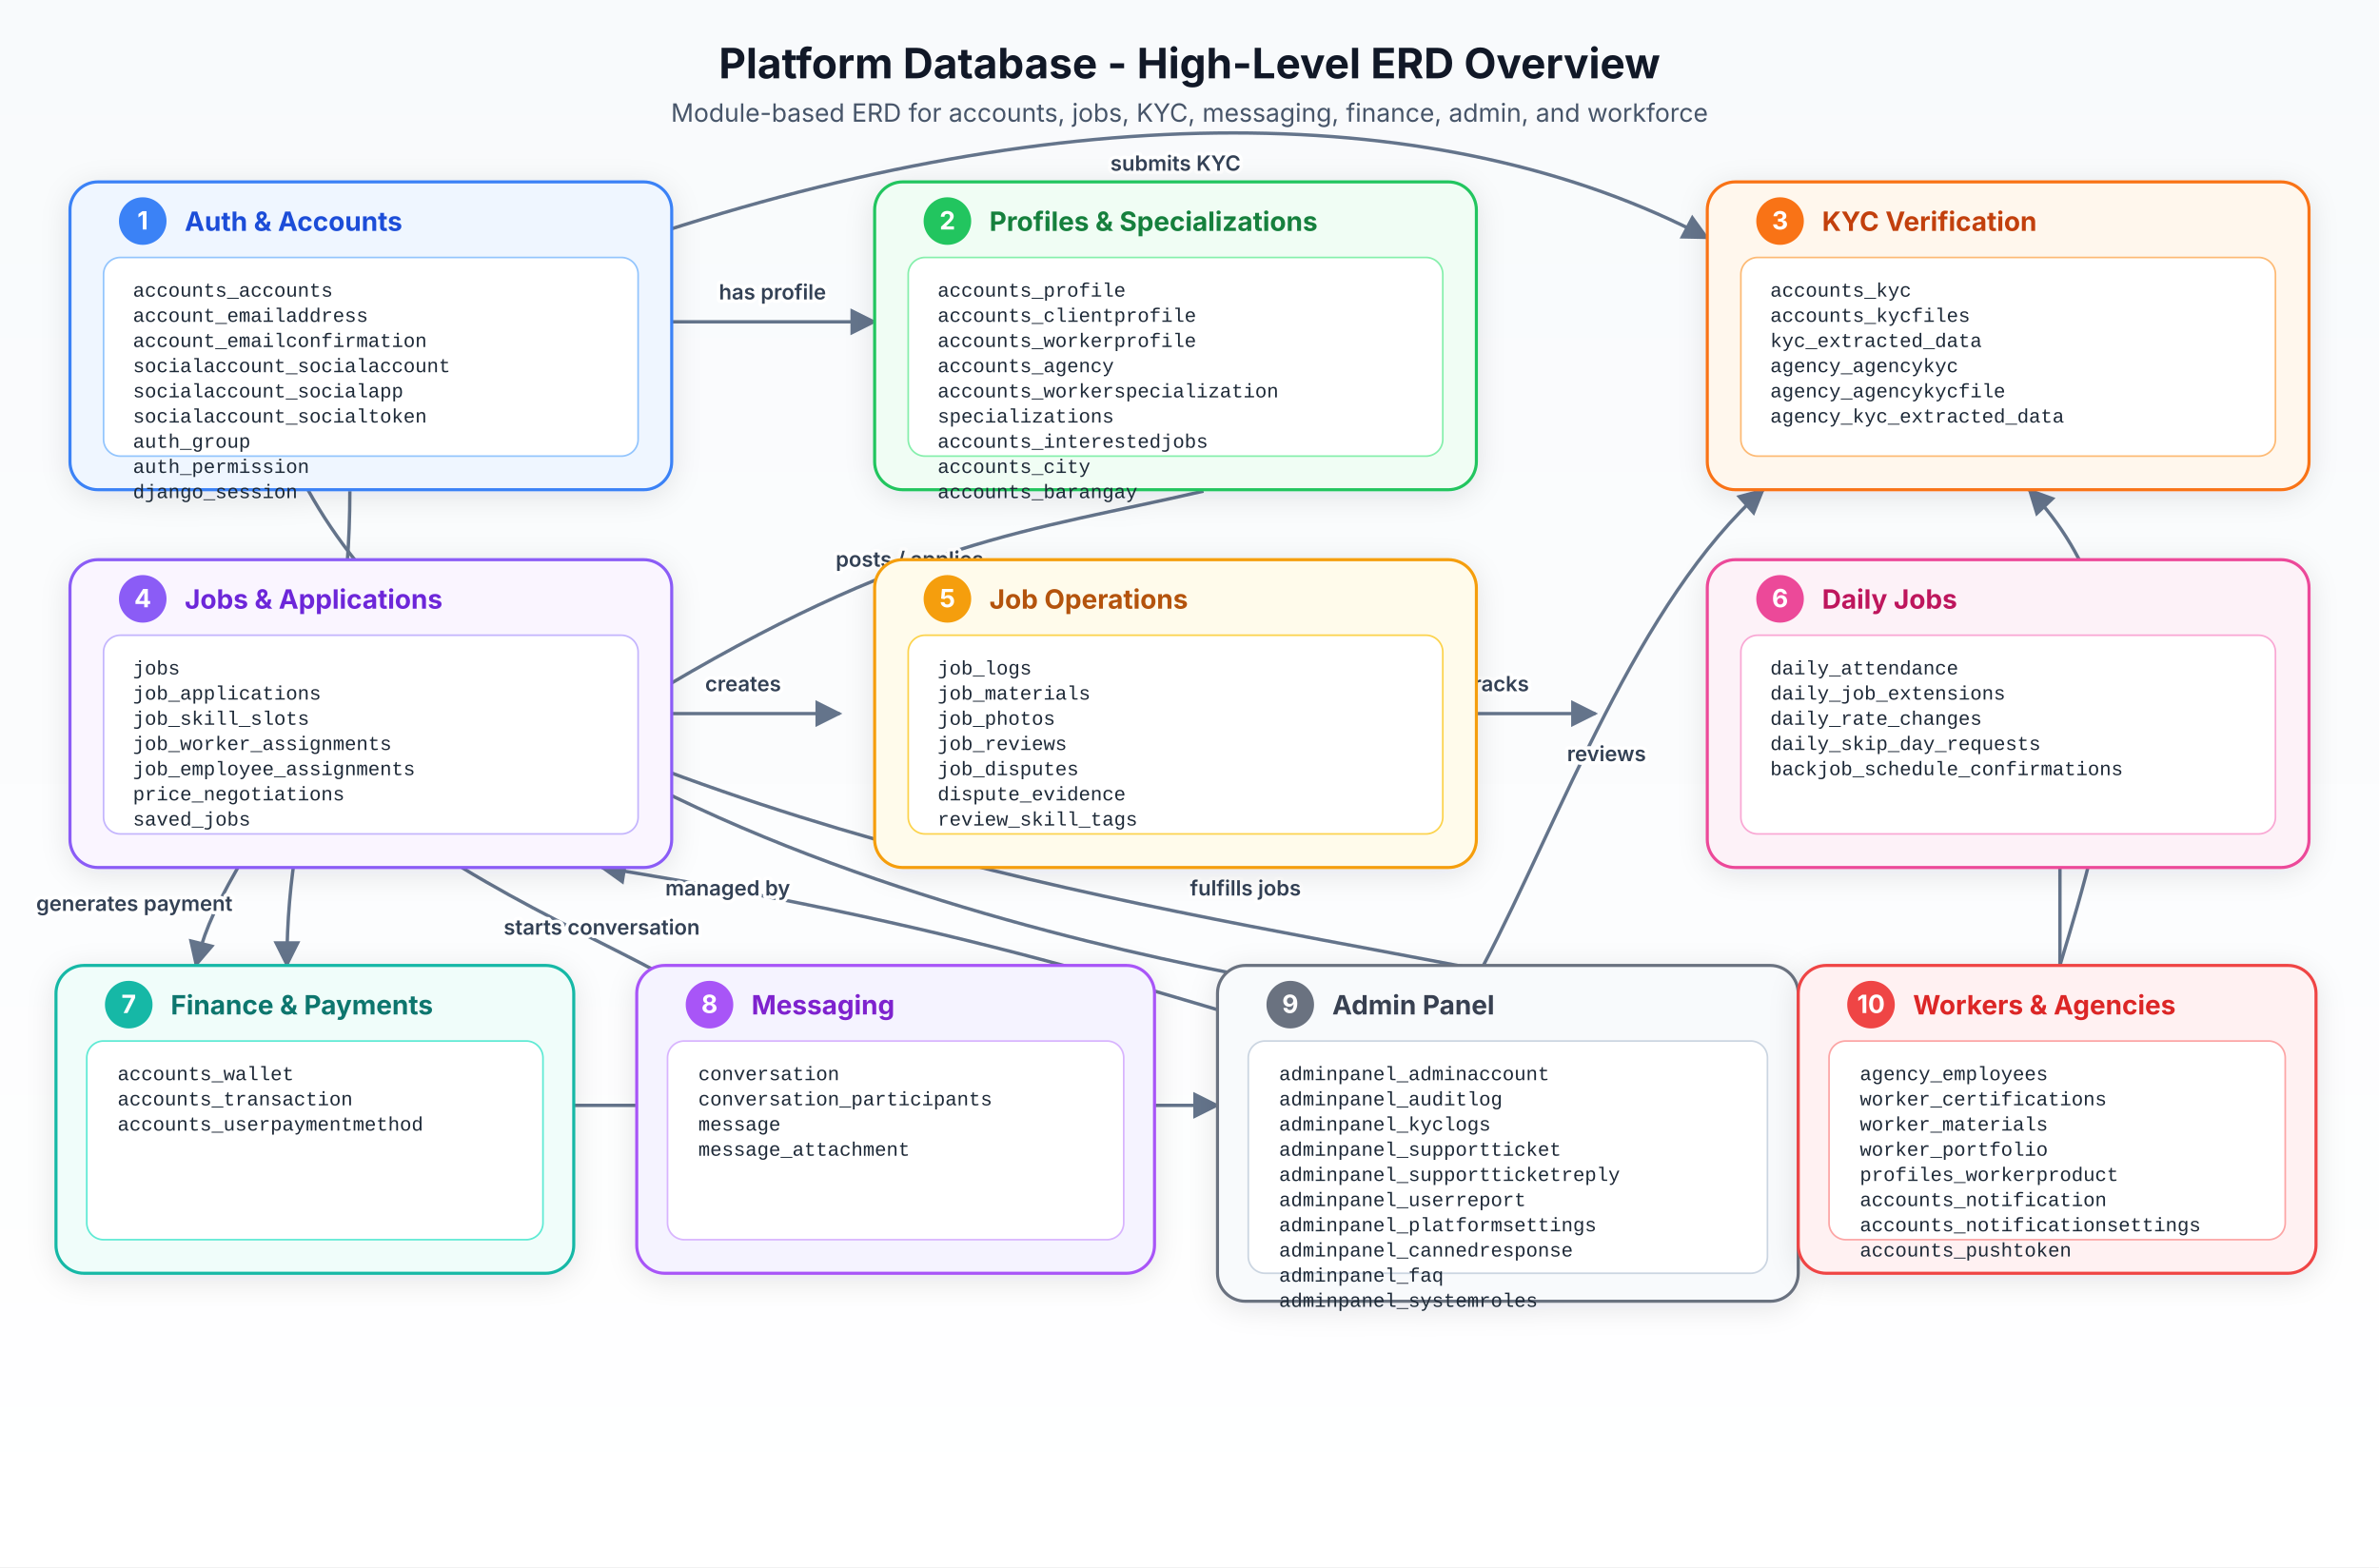
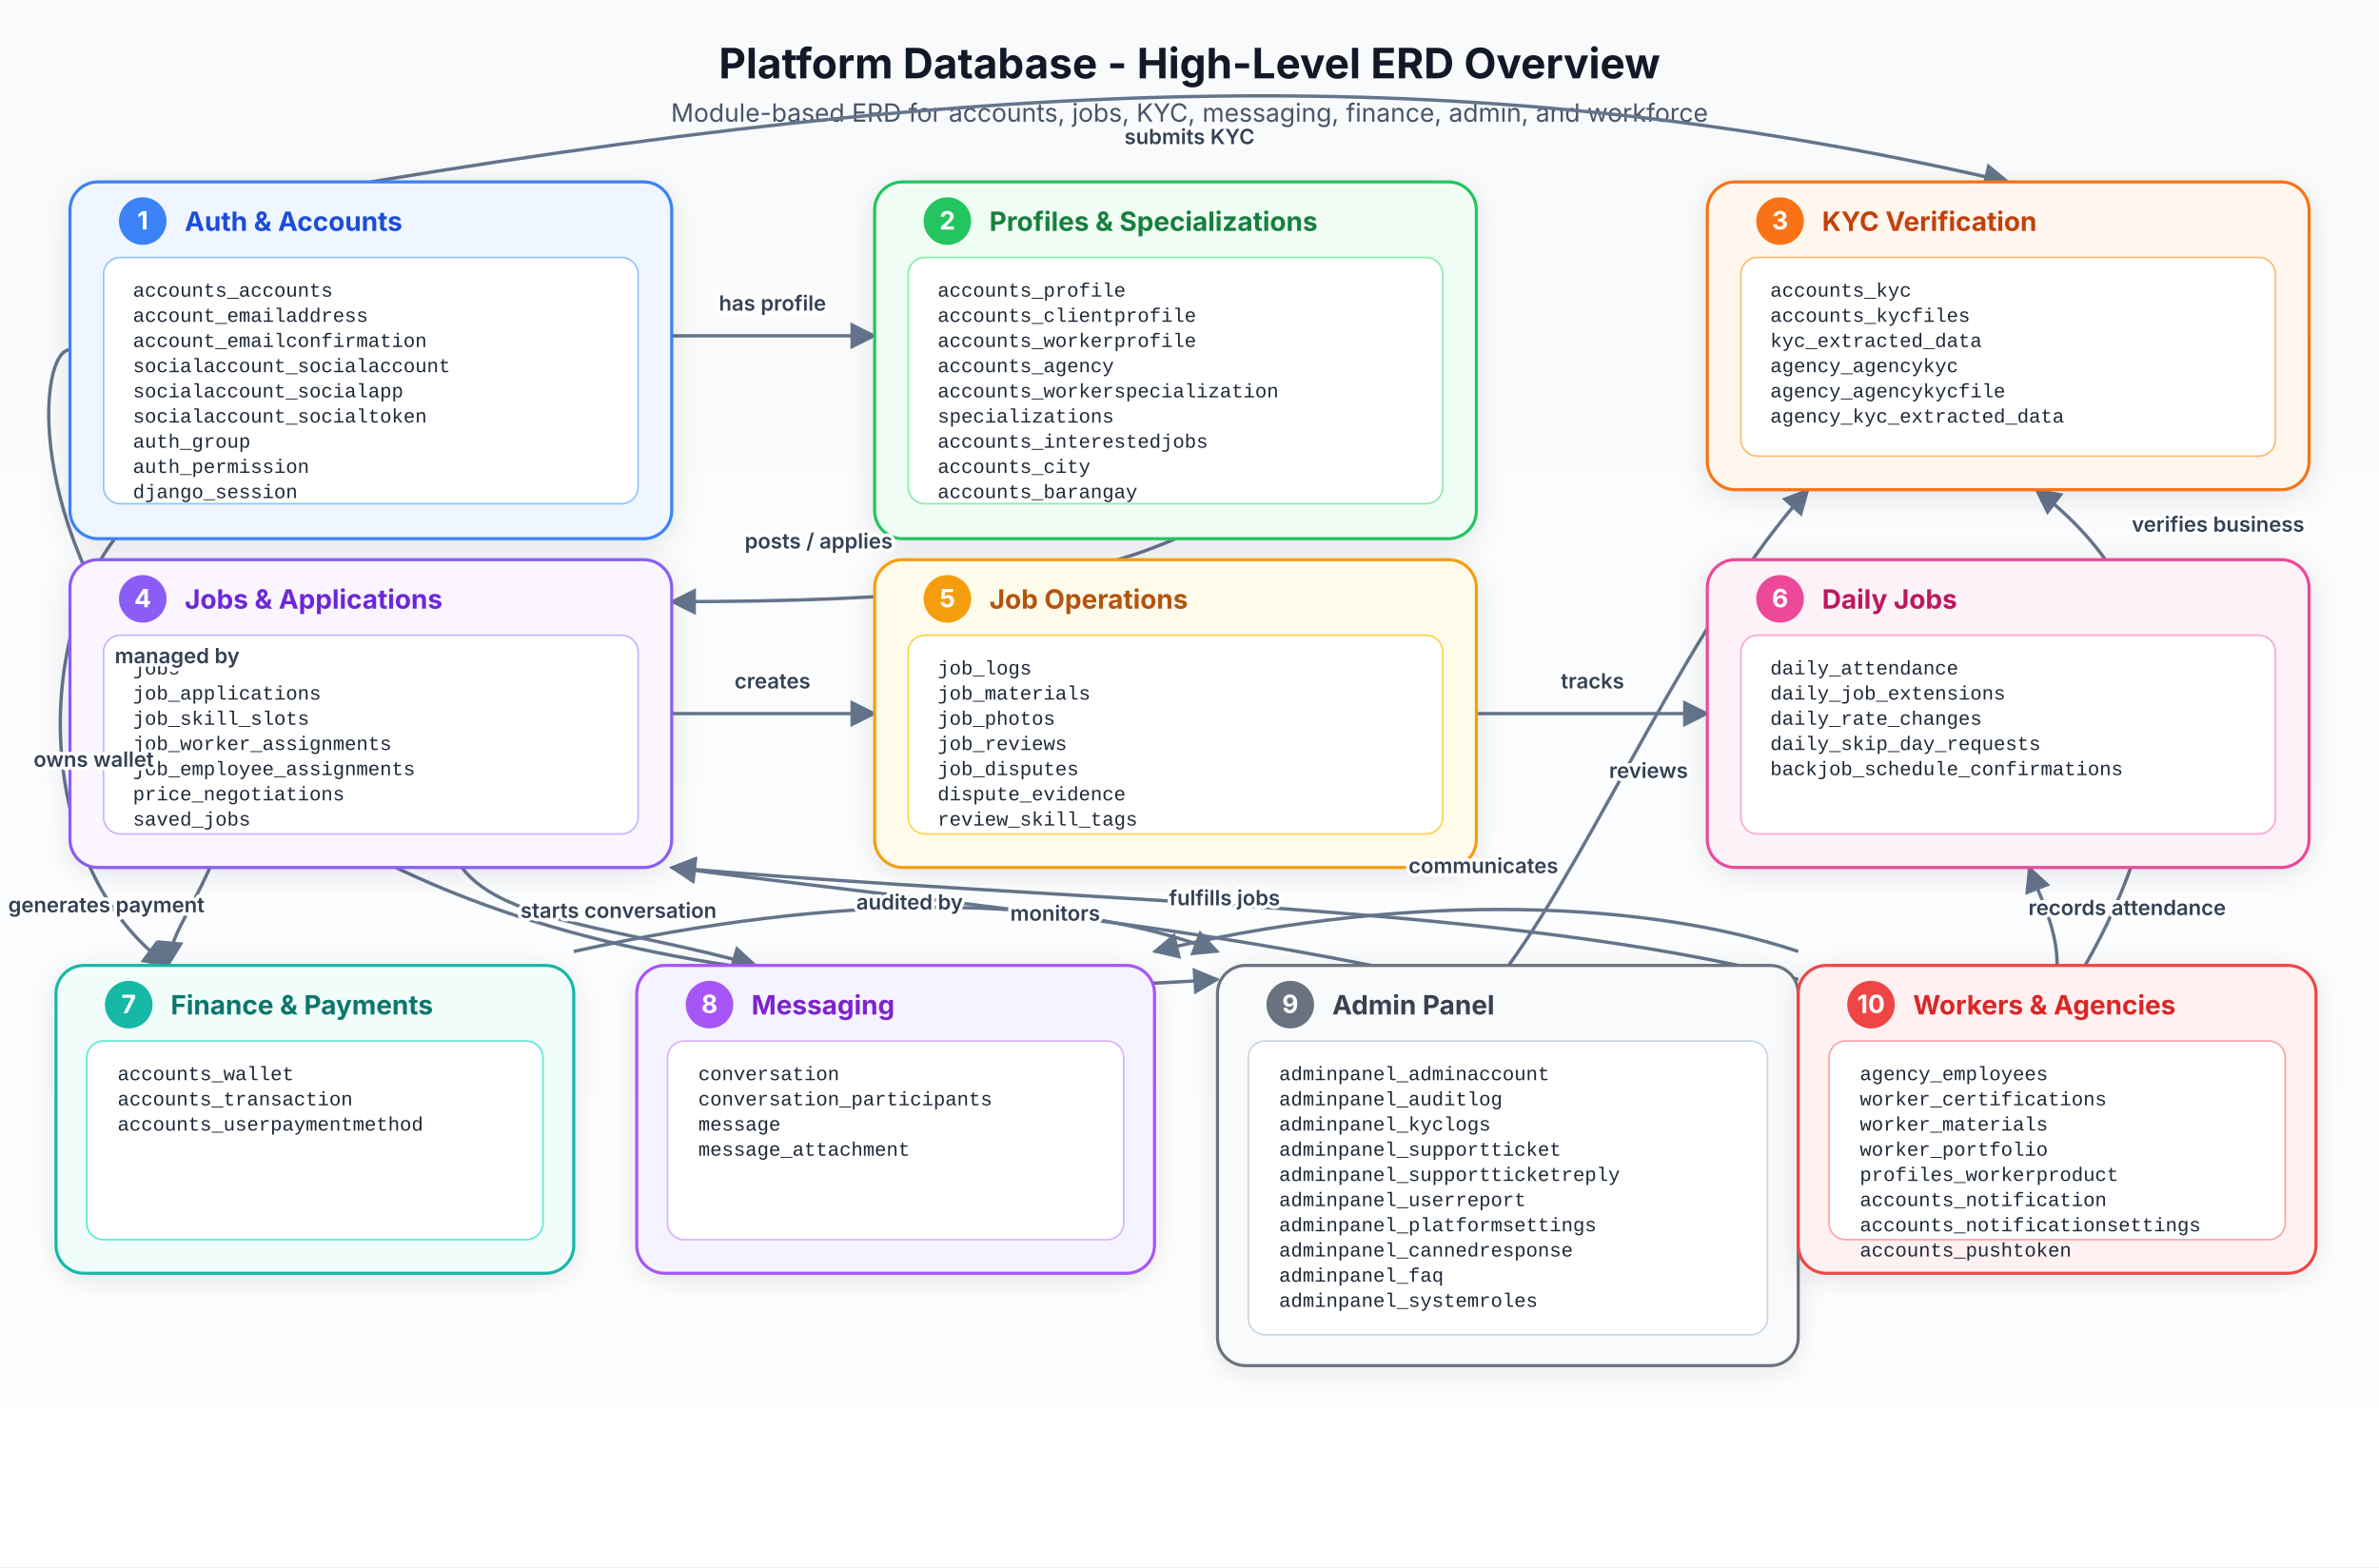
<svg xmlns="http://www.w3.org/2000/svg" width="1700" height="1120" viewBox="0 0 1700 1120" role="img" aria-labelledby="title desc">
  <defs>
    <linearGradient id="bg" x1="0" y1="0" x2="0" y2="1">
      <stop offset="0%" stop-color="#f8fafc" />
      <stop offset="100%" stop-color="#ffffff" />
    </linearGradient>
    <filter id="shadow" x="-20%" y="-20%" width="140%" height="160%">
      <feDropShadow dx="0" dy="4" stdDeviation="10" flood-color="#0f172a" flood-opacity="0.10" />
    </filter>
    <marker id="arrow" viewBox="0 0 10 10" refX="9" refY="5" markerWidth="8" markerHeight="8" orient="auto-start-reverse">
      <path d="M 0 0 L 10 5 L 0 10 z" fill="#64748b" />
    </marker>
    <style>
      .title { font: 700 30px Inter, Arial, sans-serif; fill: #111827; }
      .subtitle { font: 400 18px Inter, Arial, sans-serif; fill: #475569; }
      .card-title { font: 700 19px Inter, Arial, sans-serif; }
      .num { font: 700 18px Inter, Arial, sans-serif; fill: #ffffff; }
      .list { font: 14px "SFMono-Regular", Consolas, "Liberation Mono", Menlo, monospace; fill: #1f2937; }
      .connector { fill: none; stroke: #64748b; stroke-width: 2.4; marker-end: url(#arrow); }
      .label {
        font: 600 15px Inter, Arial, sans-serif;
        fill: #334155;
        paint-order: stroke;
        stroke: #ffffff;
        stroke-width: 5px;
        stroke-linejoin: round;
      }
      .inner { fill: #ffffff; stroke-width: 1.2; }
    </style>
  </defs>
  <rect width="1700" height="1120" fill="url(#bg)" />
  <text x="850" y="56" text-anchor="middle" class="title">Platform Database - High-Level ERD Overview</text>
  <text x="850" y="87" text-anchor="middle" class="subtitle">Module-based ERD for accounts, jobs, KYC, messaging, finance, admin, and workforce</text>
-   <path class="connector" d="M 480 230 C 540 230, 565 230, 625 230" />
-   <text x="552" y="214" text-anchor="middle" class="label">has profile</text>
-   <path class="connector" d="M 460 170 C 760 70, 1030 70, 1220 170" />
-   <text x="840" y="122" text-anchor="middle" class="label">submits KYC</text>
-   <path class="connector" d="M 250 351 C 250 500, 205 560, 205 690" />
-   <text x="166" y="544" text-anchor="middle" class="label">owns wallet</text>
-   <path class="connector" d="M 860 351 C 735 380, 650 385, 460 500" />
-   <text x="650" y="405" text-anchor="middle" class="label">posts / applies</text>
-   <path class="connector" d="M 460 510 C 530 510, 540 510, 600 510" />
-   <text x="531" y="494" text-anchor="middle" class="label">creates</text>
-   <path class="connector" d="M 1000 510 C 1075 510, 1085 510, 1140 510" />
-   <text x="1070" y="494" text-anchor="middle" class="label">tracks</text>
-   <path class="connector" d="M 330 620 C 420 675, 520 710, 510 730" />
-   <text x="430" y="668" text-anchor="middle" class="label">starts conversation</text>
-   <path class="connector" d="M 170 620 C 150 655, 145 670, 140 690" />
-   <text x="96" y="651" text-anchor="middle" class="label">generates payment</text>
-   <path class="connector" d="M 1060 690 C 1115 585, 1170 430, 1260 350" />
-   <text x="1148" y="544" text-anchor="middle" class="label">reviews</text>
-   <path class="connector" d="M 1000 760 C 840 715, 710 665, 430 620" />
-   <text x="776" y="720" text-anchor="middle" class="label">monitors</text>
-   <path class="connector" d="M 1310 760 C 1180 760, 1150 760, 1245 760" />
-   <text x="1278" y="744" text-anchor="middle" class="label">audited by</text>
-   <path class="connector" d="M 410 790 C 555 790, 690 790, 870 790" />
-   <text x="640" y="772" text-anchor="middle" class="label">feeds records</text>
-   <path class="connector" d="M 220 350 C 380 640, 980 710, 960 710" />
-   <text x="520" y="640" text-anchor="middle" class="label">managed by</text>
-   <path class="connector" d="M 1472 690 C 1472 585, 1472 500, 1472 620" />
-   <text x="1519" y="589" text-anchor="middle" class="label">records attendance</text>
-   <path class="connector" d="M 1285 790 C 1170 790, 1105 790, 960 790" />
-   <text x="1124" y="812" text-anchor="middle" class="label">communicates</text>
-   <path class="connector" d="M 1472 690 C 1505 580, 1545 450, 1450 350" />
-   <text x="1570" y="522" text-anchor="middle" class="label">verifies business</text>
-   <path class="connector" d="M 1285 745 C 1040 675, 760 660, 460 545" />
-   <text x="890" y="640" text-anchor="middle" class="label">fulfills jobs</text>
-   <g filter="url(#shadow)">
-     <rect x="50" y="130" rx="20" ry="20" width="430" height="220" fill="#eff6ff" stroke="#3b82f6" stroke-width="2.2" />
-     <rect x="74" y="184" rx="12" ry="12" width="382" height="142" class="inner" stroke="#93c5fd" />
+   <path class="connector" d="M 480 240 C 530 240, 575 240, 625 240" />
+   <path class="connector" d="M 265 130 C 760 48, 1080 48, 1435 130" />
+   <path class="connector" d="M 82 385 C 25 460, 25 620, 120 690" />
+   <path class="connector" d="M 840 385 C 760 420, 650 430, 480 430" />
+   <path class="connector" d="M 480 510 C 530 510, 575 510, 625 510" />
+   <path class="connector" d="M 1055 510 C 1110 510, 1160 510, 1220 510" />
+   <path class="connector" d="M 330 620 C 360 660, 450 664, 540 690" />
+   <path class="connector" d="M 150 620 C 136 652, 122 668, 120 690" />
+   <path class="connector" d="M 1078 690 C 1140 605, 1210 440, 1292 350" />
+   <path class="connector" d="M 980 690 C 820 658, 680 646, 480 620" />
+   <path class="connector" d="M 410 680 C 600 638, 760 638, 870 680" />
+   <path class="connector" d="M 50 250 C 5 250, 5 760, 870 700" />
+   <path class="connector" d="M 1470 690 C 1470 665, 1460 646, 1450 620" />
+   <path class="connector" d="M 1285 680 C 1165 640, 990 640, 825 680" />
+   <path class="connector" d="M 1490 690 C 1550 585, 1580 445, 1455 350" />
+   <path class="connector" d="M 1285 700 C 1070 645, 760 645, 480 620" />
+   <g filter="url(#shadow)">
+     <rect x="50" y="130" rx="20" ry="20" width="430" height="255" fill="#eff6ff" stroke="#3b82f6" stroke-width="2.2" />
+     <rect x="74" y="184" rx="12" ry="12" width="382" height="176" class="inner" stroke="#93c5fd" />
    <circle cx="102" cy="158" r="17" fill="#3b82f6" />
    <text x="102" y="164" text-anchor="middle" class="num">1</text>
    <text x="132" y="165" class="card-title" fill="#1d4ed8">Auth &amp; Accounts</text>
    <text x="95" y="212" class="list">
      <tspan x="95" dy="0">accounts_accounts</tspan>
      <tspan x="95" dy="18">account_emailaddress</tspan>
      <tspan x="95" dy="18">account_emailconfirmation</tspan>
      <tspan x="95" dy="18">socialaccount_socialaccount</tspan>
      <tspan x="95" dy="18">socialaccount_socialapp</tspan>
      <tspan x="95" dy="18">socialaccount_socialtoken</tspan>
      <tspan x="95" dy="18">auth_group</tspan>
      <tspan x="95" dy="18">auth_permission</tspan>
      <tspan x="95" dy="18">django_session</tspan>
    </text>
  </g>
  <g filter="url(#shadow)">
-     <rect x="625" y="130" rx="20" ry="20" width="430" height="220" fill="#f0fdf4" stroke="#22c55e" stroke-width="2.2" />
-     <rect x="649" y="184" rx="12" ry="12" width="382" height="142" class="inner" stroke="#86efac" />
+     <rect x="625" y="130" rx="20" ry="20" width="430" height="255" fill="#f0fdf4" stroke="#22c55e" stroke-width="2.2" />
+     <rect x="649" y="184" rx="12" ry="12" width="382" height="176" class="inner" stroke="#86efac" />
    <circle cx="677" cy="158" r="17" fill="#22c55e" />
    <text x="677" y="164" text-anchor="middle" class="num">2</text>
    <text x="707" y="165" class="card-title" fill="#15803d">Profiles &amp; Specializations</text>
    <text x="670" y="212" class="list">
      <tspan x="670" dy="0">accounts_profile</tspan>
      <tspan x="670" dy="18">accounts_clientprofile</tspan>
      <tspan x="670" dy="18">accounts_workerprofile</tspan>
      <tspan x="670" dy="18">accounts_agency</tspan>
      <tspan x="670" dy="18">accounts_workerspecialization</tspan>
      <tspan x="670" dy="18">specializations</tspan>
      <tspan x="670" dy="18">accounts_interestedjobs</tspan>
      <tspan x="670" dy="18">accounts_city</tspan>
      <tspan x="670" dy="18">accounts_barangay</tspan>
    </text>
  </g>
  <g filter="url(#shadow)">
    <rect x="1220" y="130" rx="20" ry="20" width="430" height="220" fill="#fff7ed" stroke="#f97316" stroke-width="2.2" />
    <rect x="1244" y="184" rx="12" ry="12" width="382" height="142" class="inner" stroke="#fdba74" />
    <circle cx="1272" cy="158" r="17" fill="#f97316" />
    <text x="1272" y="164" text-anchor="middle" class="num">3</text>
    <text x="1302" y="165" class="card-title" fill="#c2410c">KYC Verification</text>
    <text x="1265" y="212" class="list">
      <tspan x="1265" dy="0">accounts_kyc</tspan>
      <tspan x="1265" dy="18">accounts_kycfiles</tspan>
      <tspan x="1265" dy="18">kyc_extracted_data</tspan>
      <tspan x="1265" dy="18">agency_agencykyc</tspan>
      <tspan x="1265" dy="18">agency_agencykycfile</tspan>
      <tspan x="1265" dy="18">agency_kyc_extracted_data</tspan>
    </text>
  </g>
  <g filter="url(#shadow)">
    <rect x="50" y="400" rx="20" ry="20" width="430" height="220" fill="#faf5ff" stroke="#8b5cf6" stroke-width="2.2" />
    <rect x="74" y="454" rx="12" ry="12" width="382" height="142" class="inner" stroke="#c4b5fd" />
    <circle cx="102" cy="428" r="17" fill="#8b5cf6" />
    <text x="102" y="434" text-anchor="middle" class="num">4</text>
    <text x="132" y="435" class="card-title" fill="#6d28d9">Jobs &amp; Applications</text>
    <text x="95" y="482" class="list">
      <tspan x="95" dy="0">jobs</tspan>
      <tspan x="95" dy="18">job_applications</tspan>
      <tspan x="95" dy="18">job_skill_slots</tspan>
      <tspan x="95" dy="18">job_worker_assignments</tspan>
      <tspan x="95" dy="18">job_employee_assignments</tspan>
      <tspan x="95" dy="18">price_negotiations</tspan>
      <tspan x="95" dy="18">saved_jobs</tspan>
    </text>
  </g>
  <g filter="url(#shadow)">
    <rect x="625" y="400" rx="20" ry="20" width="430" height="220" fill="#fffbeb" stroke="#f59e0b" stroke-width="2.2" />
    <rect x="649" y="454" rx="12" ry="12" width="382" height="142" class="inner" stroke="#fcd34d" />
    <circle cx="677" cy="428" r="17" fill="#f59e0b" />
    <text x="677" y="434" text-anchor="middle" class="num">5</text>
    <text x="707" y="435" class="card-title" fill="#b45309">Job Operations</text>
    <text x="670" y="482" class="list">
      <tspan x="670" dy="0">job_logs</tspan>
      <tspan x="670" dy="18">job_materials</tspan>
      <tspan x="670" dy="18">job_photos</tspan>
      <tspan x="670" dy="18">job_reviews</tspan>
      <tspan x="670" dy="18">job_disputes</tspan>
      <tspan x="670" dy="18">dispute_evidence</tspan>
      <tspan x="670" dy="18">review_skill_tags</tspan>
    </text>
  </g>
  <g filter="url(#shadow)">
    <rect x="1220" y="400" rx="20" ry="20" width="430" height="220" fill="#fdf2f8" stroke="#ec4899" stroke-width="2.2" />
    <rect x="1244" y="454" rx="12" ry="12" width="382" height="142" class="inner" stroke="#f9a8d4" />
    <circle cx="1272" cy="428" r="17" fill="#ec4899" />
    <text x="1272" y="434" text-anchor="middle" class="num">6</text>
    <text x="1302" y="435" class="card-title" fill="#be185d">Daily Jobs</text>
    <text x="1265" y="482" class="list">
      <tspan x="1265" dy="0">daily_attendance</tspan>
      <tspan x="1265" dy="18">daily_job_extensions</tspan>
      <tspan x="1265" dy="18">daily_rate_changes</tspan>
      <tspan x="1265" dy="18">daily_skip_day_requests</tspan>
      <tspan x="1265" dy="18">backjob_schedule_confirmations</tspan>
    </text>
  </g>
  <g filter="url(#shadow)">
    <rect x="40" y="690" rx="20" ry="20" width="370" height="220" fill="#f0fdfa" stroke="#14b8a6" stroke-width="2.2" />
    <rect x="62" y="744" rx="12" ry="12" width="326" height="142" class="inner" stroke="#5eead4" />
    <circle cx="92" cy="718" r="17" fill="#14b8a6" />
    <text x="92" y="724" text-anchor="middle" class="num">7</text>
    <text x="122" y="725" class="card-title" fill="#0f766e">Finance &amp; Payments</text>
    <text x="84" y="772" class="list">
      <tspan x="84" dy="0">accounts_wallet</tspan>
      <tspan x="84" dy="18">accounts_transaction</tspan>
      <tspan x="84" dy="18">accounts_userpaymentmethod</tspan>
    </text>
  </g>
  <g filter="url(#shadow)">
    <rect x="455" y="690" rx="20" ry="20" width="370" height="220" fill="#f5f3ff" stroke="#a855f7" stroke-width="2.2" />
    <rect x="477" y="744" rx="12" ry="12" width="326" height="142" class="inner" stroke="#d8b4fe" />
    <circle cx="507" cy="718" r="17" fill="#a855f7" />
    <text x="507" y="724" text-anchor="middle" class="num">8</text>
    <text x="537" y="725" class="card-title" fill="#7e22ce">Messaging</text>
    <text x="499" y="772" class="list">
      <tspan x="499" dy="0">conversation</tspan>
      <tspan x="499" dy="18">conversation_participants</tspan>
      <tspan x="499" dy="18">message</tspan>
      <tspan x="499" dy="18">message_attachment</tspan>
    </text>
  </g>
  <g filter="url(#shadow)">
-     <rect x="870" y="690" rx="20" ry="20" width="415" height="240" fill="#f8fafc" stroke="#6b7280" stroke-width="2.2" />
-     <rect x="892" y="744" rx="12" ry="12" width="371" height="166" class="inner" stroke="#cbd5e1" />
+     <rect x="870" y="690" rx="20" ry="20" width="415" height="286" fill="#f8fafc" stroke="#6b7280" stroke-width="2.2" />
+     <rect x="892" y="744" rx="12" ry="12" width="371" height="210" class="inner" stroke="#cbd5e1" />
    <circle cx="922" cy="718" r="17" fill="#6b7280" />
    <text x="922" y="724" text-anchor="middle" class="num">9</text>
    <text x="952" y="725" class="card-title" fill="#374151">Admin Panel</text>
    <text x="914" y="772" class="list">
      <tspan x="914" dy="0">adminpanel_adminaccount</tspan>
      <tspan x="914" dy="18">adminpanel_auditlog</tspan>
      <tspan x="914" dy="18">adminpanel_kyclogs</tspan>
      <tspan x="914" dy="18">adminpanel_supportticket</tspan>
      <tspan x="914" dy="18">adminpanel_supportticketreply</tspan>
      <tspan x="914" dy="18">adminpanel_userreport</tspan>
      <tspan x="914" dy="18">adminpanel_platformsettings</tspan>
      <tspan x="914" dy="18">adminpanel_cannedresponse</tspan>
      <tspan x="914" dy="18">adminpanel_faq</tspan>
      <tspan x="914" dy="18">adminpanel_systemroles</tspan>
    </text>
  </g>
  <g filter="url(#shadow)">
    <rect x="1285" y="690" rx="20" ry="20" width="370" height="220" fill="#fff1f2" stroke="#ef4444" stroke-width="2.2" />
    <rect x="1307" y="744" rx="12" ry="12" width="326" height="142" class="inner" stroke="#fca5a5" />
    <circle cx="1337" cy="718" r="17" fill="#ef4444" />
    <text x="1337" y="724" text-anchor="middle" class="num">10</text>
    <text x="1367" y="725" class="card-title" fill="#dc2626">Workers &amp; Agencies</text>
    <text x="1329" y="772" class="list">
      <tspan x="1329" dy="0">agency_employees</tspan>
      <tspan x="1329" dy="18">worker_certifications</tspan>
      <tspan x="1329" dy="18">worker_materials</tspan>
      <tspan x="1329" dy="18">worker_portfolio</tspan>
      <tspan x="1329" dy="18">profiles_workerproduct</tspan>
      <tspan x="1329" dy="18">accounts_notification</tspan>
      <tspan x="1329" dy="18">accounts_notificationsettings</tspan>
      <tspan x="1329" dy="18">accounts_pushtoken</tspan>
    </text>
  </g>
+   <text x="552" y="222" text-anchor="middle" class="label">has profile</text>
+   <text x="850" y="103" text-anchor="middle" class="label">submits KYC</text>
+   <text x="24" y="548" class="label">owns wallet</text>
+   <text x="585" y="392" text-anchor="middle" class="label">posts / applies</text>
+   <text x="552" y="492" text-anchor="middle" class="label">creates</text>
+   <text x="1138" y="492" text-anchor="middle" class="label">tracks</text>
+   <text x="442" y="656" text-anchor="middle" class="label">starts conversation</text>
+   <text x="76" y="652" text-anchor="middle" class="label">generates payment</text>
+   <text x="1178" y="556" text-anchor="middle" class="label">reviews</text>
+   <text x="754" y="658" text-anchor="middle" class="label">monitors</text>
+   <text x="650" y="650" text-anchor="middle" class="label">audited by</text>
+   <text x="82" y="474" class="label">managed by</text>
+   <text x="1520" y="654" text-anchor="middle" class="label">records attendance</text>
+   <text x="1060" y="624" text-anchor="middle" class="label">communicates</text>
+   <text x="1585" y="380" text-anchor="middle" class="label">verifies business</text>
+   <text x="875" y="647" text-anchor="middle" class="label">fulfills jobs</text>
</svg>
